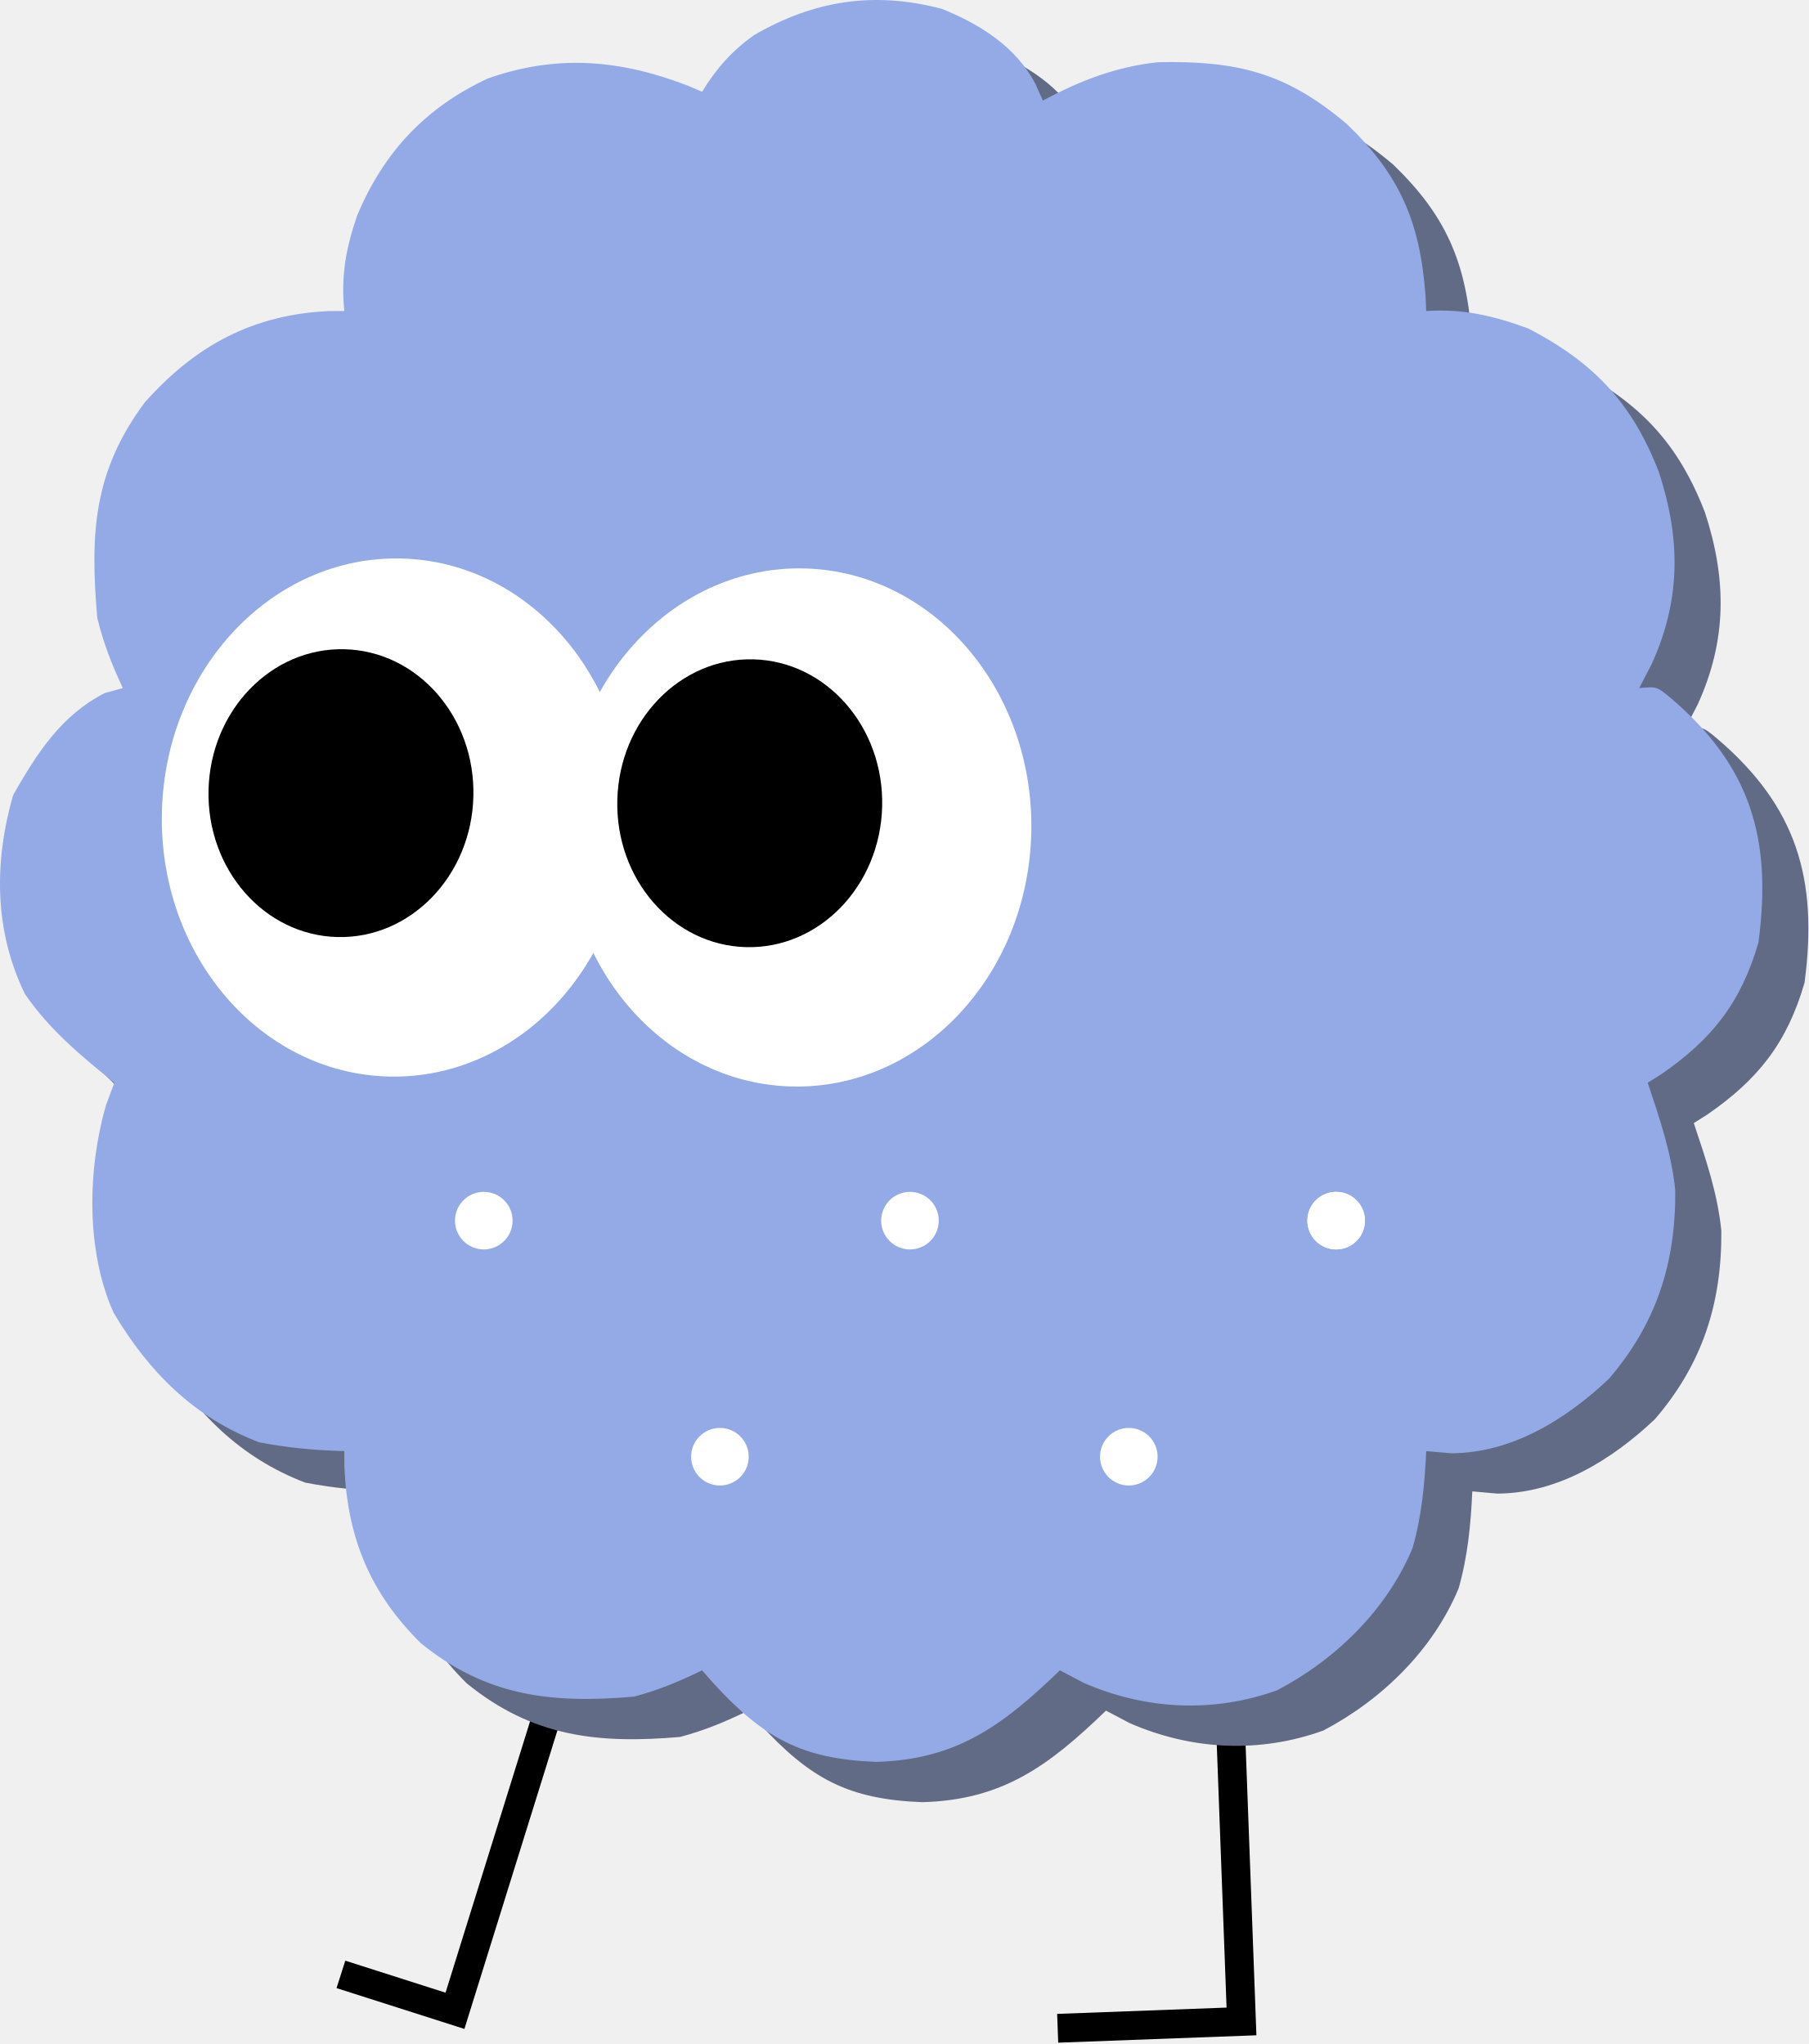
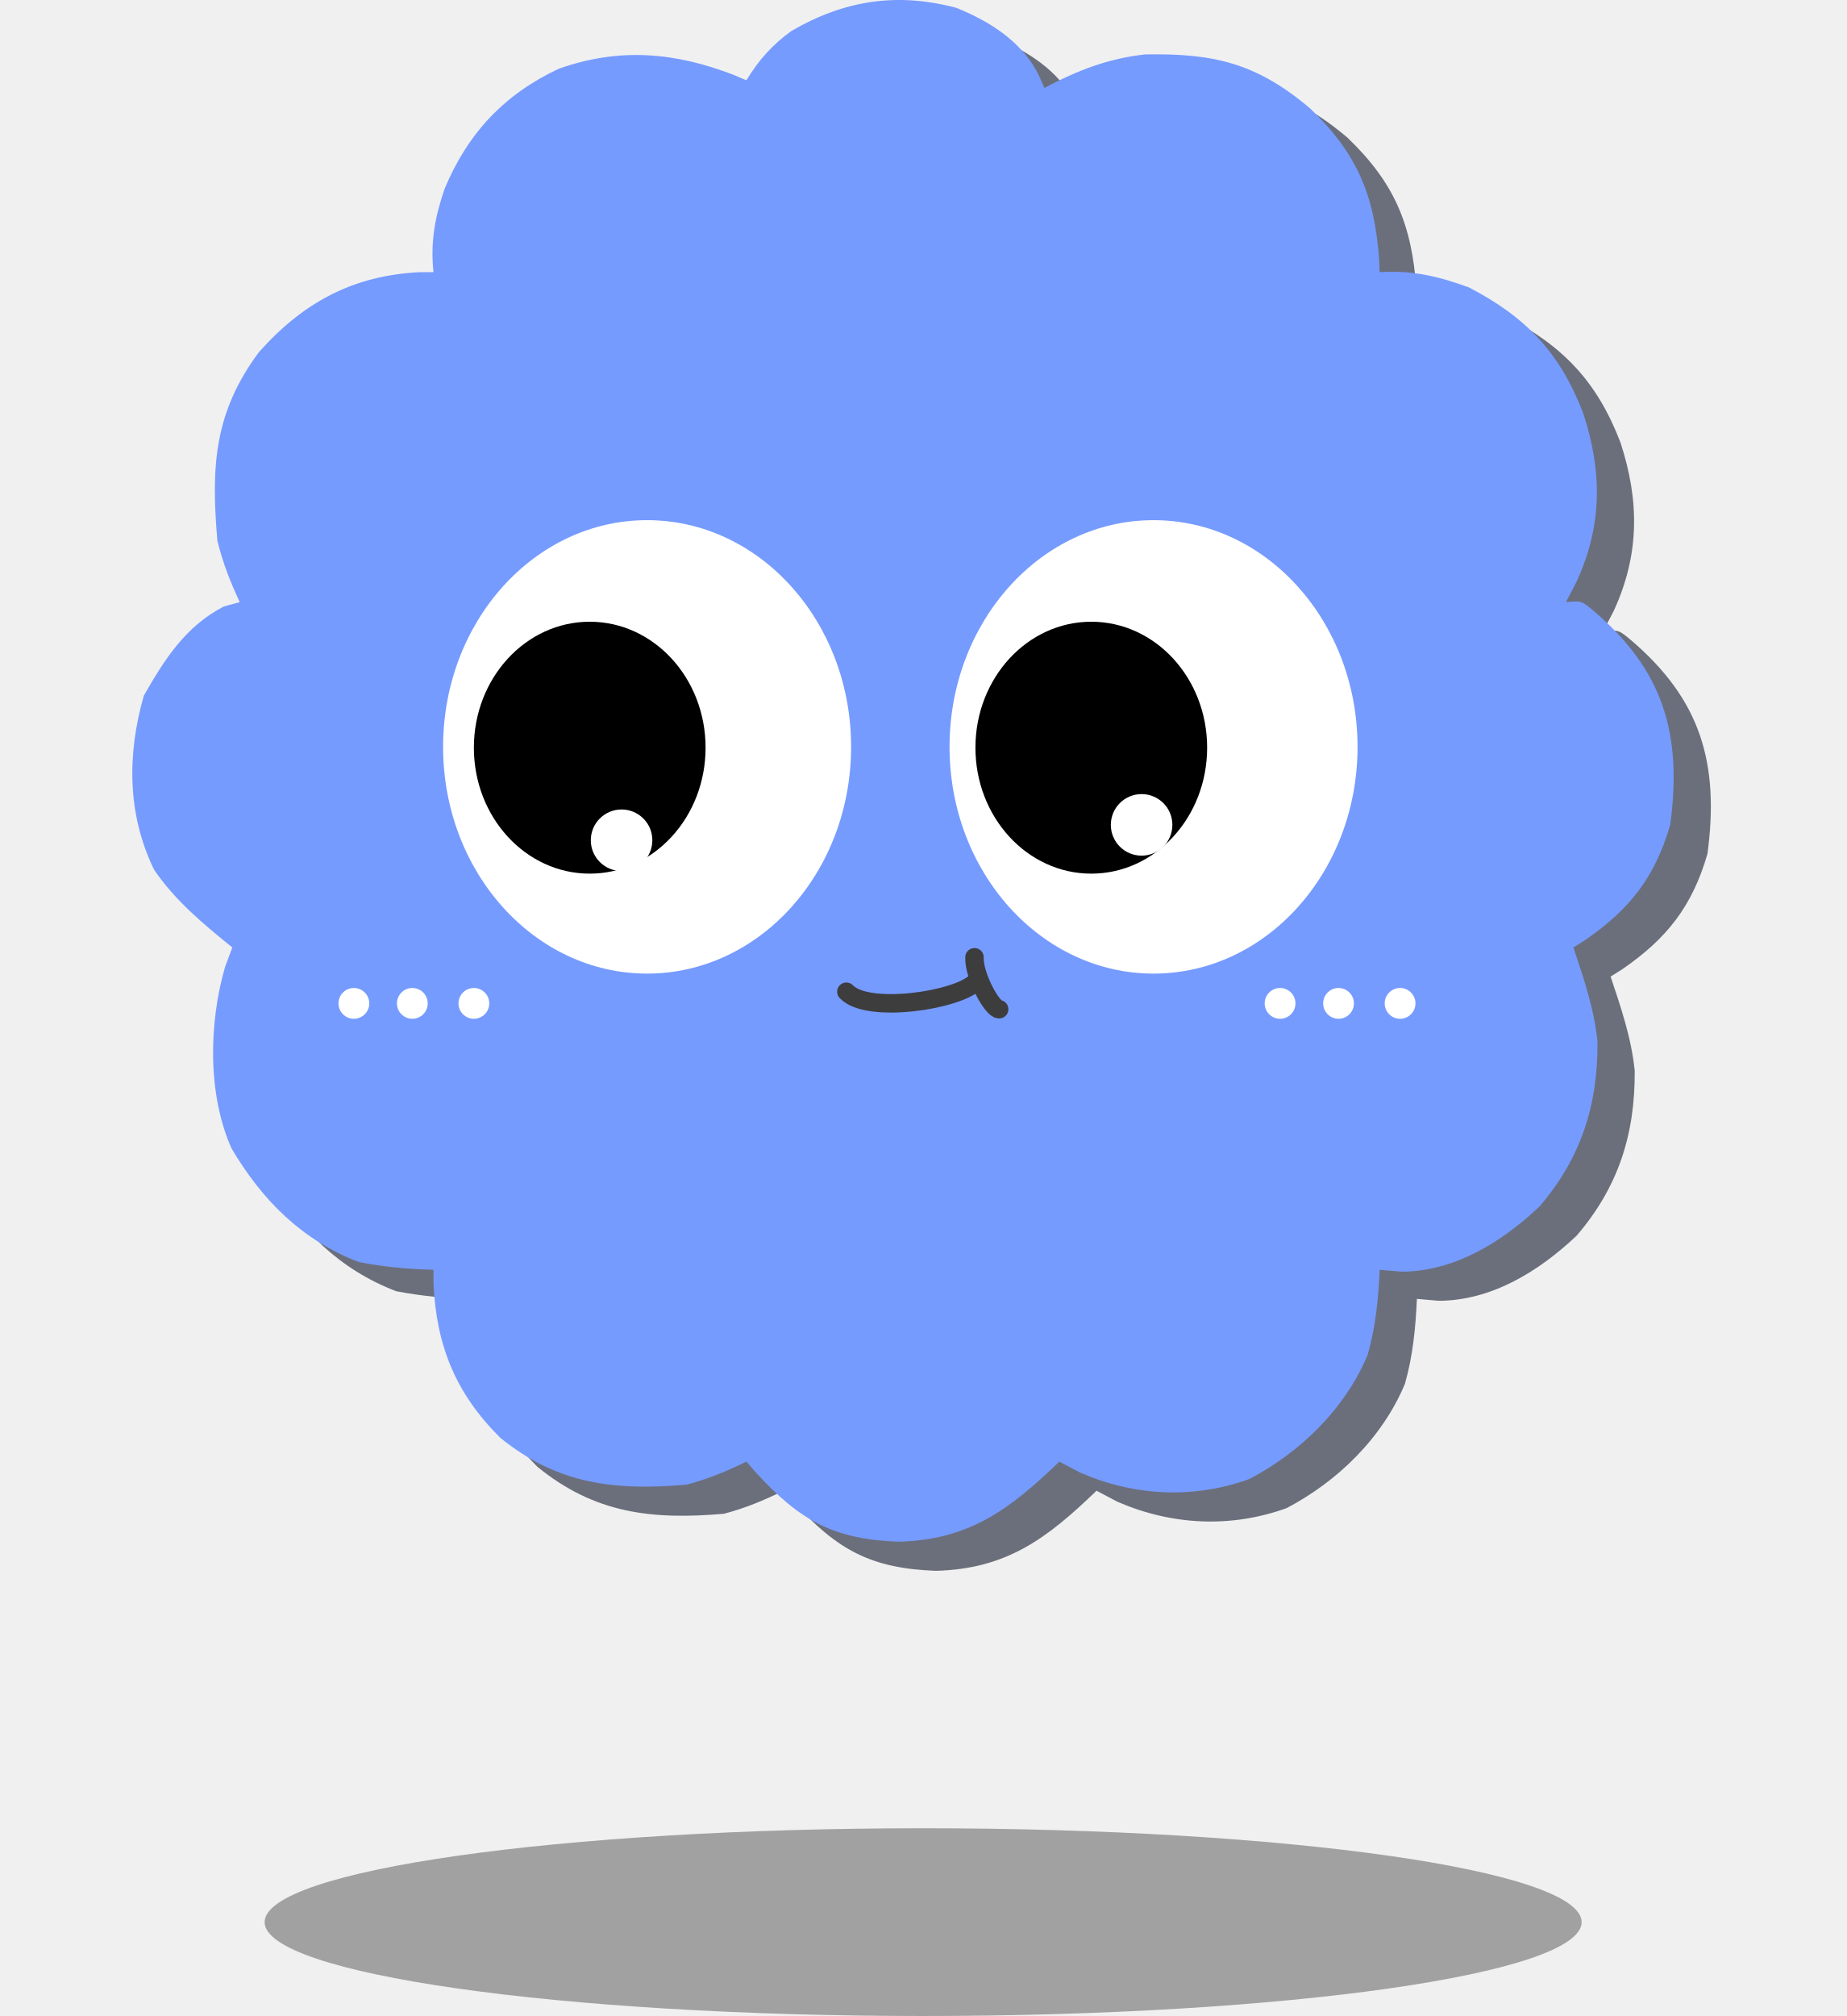
- <svg xmlns="http://www.w3.org/2000/svg" width="314" height="355" viewBox="0 0 314 355" fill="none">
-   <path fill-rule="evenodd" clip-rule="evenodd" d="M77.361 346.087L59.955 340.528L58.435 345.292L80.638 352.383L113.656 246.369L108.882 244.883L77.361 346.087Z" fill="black" />
-   <path fill-rule="evenodd" clip-rule="evenodd" d="M212.974 348.676L183.557 349.771L183.743 354.768L218.156 353.487L214.715 261.051L209.718 261.237L212.974 348.676Z" fill="black" />
-   <path d="M298.246 128.361C295.704 126.227 295.705 126.226 292.619 126.509C293.321 125.158 294.023 123.808 294.746 122.416C299.882 111.205 299.838 100.611 296.039 89.002C291.391 76.928 284.66 69.918 273.391 64.061C267.28 61.821 262.123 60.609 255.641 61.014C255.603 60.166 255.565 59.318 255.526 58.444C254.598 45.584 251.075 37.406 241.866 28.552C231.246 19.546 222.75 17.545 209.098 17.801C201.736 18.597 195.62 20.981 189.078 24.458C188.446 23.047 188.446 23.048 187.801 21.609C184.428 15.103 178.101 11.182 171.535 8.536C159.778 5.443 149.373 7.045 138.891 13.118C135.064 15.87 132.392 18.871 129.91 22.936C129.138 22.606 128.367 22.276 127.571 21.936C115.797 17.349 104.691 16.374 92.655 20.651C81.946 25.665 74.654 33.338 70.006 44.45C68.07 50.116 67.168 54.96 67.787 61.014C66.442 61.02 66.442 61.02 65.071 61.026C51.976 61.648 41.977 66.935 33.12 76.912C24.273 88.834 23.603 99.51 24.891 114.324C25.989 118.788 27.384 122.338 29.328 126.509C28.291 126.792 27.255 127.075 26.186 127.366C18.641 131.251 14.492 137.708 10.284 145.074C6.946 156.721 6.973 168.663 12.336 179.648C16.548 185.806 22.129 190.431 27.85 195.051C27.132 196.989 27.131 196.989 26.399 198.966C23.186 210.095 22.903 224.217 27.705 234.956C33.865 245.363 41.794 253.221 52.995 257.5C57.934 258.452 62.766 258.906 67.787 259.024C67.79 259.947 67.795 260.87 67.799 261.821C68.353 274.188 72.305 283.704 81.047 292.366C92.464 301.663 103.824 302.902 118.078 301.672C122.377 300.53 125.874 299.058 129.91 297.102C130.538 297.819 131.167 298.536 131.813 299.275C140.652 308.936 147.271 312.511 160.143 313C174.104 312.621 182.103 306.691 192.035 297.102C193.408 297.825 194.782 298.547 196.196 299.292C207.005 303.982 218.69 304.545 229.772 300.559C239.844 295.267 248.767 286.661 253.266 275.873C254.845 270.336 255.382 264.773 255.641 259.024C257.075 259.15 258.507 259.276 259.985 259.405C270.44 259.362 279.794 253.612 287.338 246.493C295.562 236.93 298.977 226.433 298.883 213.74C298.234 207.266 296.147 201.181 294.098 195.051C294.866 194.568 295.636 194.085 296.428 193.587C305.2 187.543 310.289 181.18 313.328 170.681C315.746 152.529 311.855 140.021 298.246 128.361Z" fill="#626B86" />
-   <path d="M290.246 121.361C287.704 119.227 287.705 119.226 284.619 119.509C285.321 118.158 286.023 116.808 286.746 115.416C291.882 104.205 291.838 93.611 288.039 82.002C283.391 69.928 276.66 62.918 265.391 57.061C259.28 54.821 254.123 53.609 247.641 54.014C247.603 53.166 247.565 52.318 247.526 51.444C246.598 38.584 243.075 30.406 233.866 21.552C223.246 12.546 214.75 10.545 201.098 10.801C193.736 11.597 187.62 13.981 181.078 17.458C180.446 16.047 180.446 16.048 179.801 14.609C176.428 8.103 170.101 4.182 163.535 1.536C151.778 -1.557 141.373 0.045 130.891 6.118C127.064 8.87 124.392 11.871 121.91 15.936C121.138 15.606 120.367 15.276 119.571 14.936C107.797 10.349 96.691 9.374 84.655 13.651C73.946 18.665 66.654 26.338 62.006 37.45C60.07 43.116 59.168 47.96 59.787 54.014C58.442 54.02 58.442 54.02 57.071 54.026C43.976 54.648 33.977 59.935 25.119 69.912C16.273 81.834 15.603 92.51 16.891 107.324C17.989 111.788 19.384 115.338 21.328 119.509C20.291 119.792 19.255 120.075 18.186 120.366C10.641 124.251 6.492 130.708 2.284 138.074C-1.054 149.721 -1.027 161.663 4.336 172.648C8.548 178.806 14.129 183.431 19.85 188.051C19.132 189.989 19.131 189.989 18.399 191.966C15.186 203.095 14.903 217.217 19.705 227.956C25.865 238.363 33.794 246.221 44.995 250.5C49.934 251.452 54.766 251.906 59.787 252.024C59.791 252.947 59.795 253.87 59.799 254.821C60.353 267.188 64.305 276.704 73.047 285.366C84.464 294.663 95.825 295.902 110.078 294.672C114.377 293.53 117.874 292.058 121.91 290.102C122.538 290.819 123.167 291.536 123.813 292.275C132.652 301.936 139.271 305.511 152.143 306C166.104 305.621 174.103 299.691 184.035 290.102C185.408 290.825 186.782 291.547 188.196 292.292C199.005 296.982 210.69 297.545 221.772 293.559C231.844 288.267 240.767 279.661 245.266 268.873C246.845 263.336 247.382 257.773 247.641 252.024C249.075 252.15 250.507 252.276 251.985 252.405C262.44 252.362 271.794 246.612 279.338 239.493C287.562 229.93 290.977 219.433 290.883 206.74C290.234 200.266 288.147 194.181 286.098 188.051C286.866 187.568 287.636 187.085 288.428 186.587C297.2 180.543 302.289 174.18 305.328 163.681C307.746 145.529 303.855 133.021 290.246 121.361Z" fill="#93AAE7" />
-   <path d="M84.001 217C86.762 217 89.001 214.761 89.001 212C89.001 209.239 86.762 207 84.001 207C81.24 207 79.001 209.239 79.001 212C79.001 214.761 81.24 217 84.001 217Z" fill="white" />
-   <path d="M158.001 217C160.762 217 163.001 214.761 163.001 212C163.001 209.239 160.762 207 158.001 207C155.24 207 153.001 209.239 153.001 212C153.001 214.761 155.24 217 158.001 217Z" fill="white" />
-   <path d="M232.001 217C234.762 217 237.001 214.761 237.001 212C237.001 209.239 234.762 207 232.001 207C229.24 207 227.001 209.239 227.001 212C227.001 214.761 229.24 217 232.001 217Z" fill="white" />
-   <path d="M232.001 217C234.762 217 237.001 214.761 237.001 212C237.001 209.239 234.762 207 232.001 207C229.24 207 227.001 209.239 227.001 212C227.001 214.761 229.24 217 232.001 217Z" fill="white" />
-   <path d="M125.001 258C127.762 258 130.001 255.761 130.001 253C130.001 250.239 127.762 248 125.001 248C122.24 248 120.001 250.239 120.001 253C120.001 255.761 122.24 258 125.001 258Z" fill="white" />
-   <path d="M196.001 258C198.762 258 201.001 255.761 201.001 253C201.001 250.239 198.762 248 196.001 248C193.24 248 191.001 250.239 191.001 253C191.001 255.761 193.24 258 196.001 258Z" fill="white" />
-   <path d="M67.489 186.973C89.849 187.525 108.474 167.832 109.088 142.987C109.701 118.142 92.072 97.553 69.711 97C47.351 96.448 28.726 116.141 28.112 140.986C27.498 165.832 45.128 186.42 67.489 186.973Z" fill="white" />
-   <path d="M137.466 188.699C159.827 189.252 178.451 169.559 179.065 144.713C179.679 119.868 162.05 99.279 139.689 98.727C117.328 98.174 98.704 117.868 98.09 142.713C97.476 167.558 115.105 188.147 137.466 188.699Z" fill="white" />
-   <path d="M58.584 162.744C71.283 163.058 81.854 152.123 82.195 138.32C82.536 124.517 72.518 113.073 59.819 112.759C47.12 112.446 36.55 123.381 36.209 137.184C35.868 150.987 45.886 162.43 58.584 162.744Z" fill="black" />
-   <path d="M129.562 164.498C142.26 164.812 152.831 153.877 153.172 140.074C153.513 126.271 143.495 114.827 130.797 114.513C118.098 114.2 107.527 125.135 107.186 138.938C106.845 152.741 116.863 164.184 129.562 164.498Z" fill="black" />
+ <svg xmlns="http://www.w3.org/2000/svg" width="600" height="655" viewBox="0 0 600 655" fill="none">
+   <path d="M530.211 208.121C526.05 204.627 526.051 204.626 521 205.09C522.148 202.878 523.298 200.669 524.482 198.39C532.888 180.038 532.816 162.696 526.598 143.693C518.989 123.929 507.97 112.454 489.524 102.866C479.521 99.2 471.079 97.216 460.468 97.878C460.406 96.49 460.344 95.101 460.28 93.671C458.76 72.621 452.995 59.233 437.919 44.74C420.536 29.997 406.628 26.723 384.28 27.142C372.229 28.444 362.219 32.347 351.51 38.039C350.475 35.73 350.475 35.73 349.419 33.374C343.897 22.725 333.541 16.307 322.793 11.976C303.548 6.913 286.514 9.535 269.356 19.476C263.091 23.98 258.718 28.893 254.655 35.547C253.392 35.007 252.128 34.466 250.825 33.91C231.552 26.402 213.372 24.805 193.67 31.806C176.14 40.014 164.204 52.574 156.596 70.763C153.427 80.038 151.951 87.969 152.964 97.878C150.762 97.888 150.761 97.888 148.517 97.897C127.081 98.916 110.715 107.571 96.215 123.903C81.734 143.418 80.637 160.895 82.745 185.144C84.543 192.452 86.827 198.262 90.009 205.09C88.312 205.553 86.615 206.017 84.865 206.493C72.514 212.853 65.722 223.421 58.834 235.479C53.37 254.546 53.415 274.093 62.194 292.074C69.089 302.155 78.224 309.726 87.589 317.289C86.413 320.461 86.412 320.461 85.213 323.697C79.954 341.915 79.492 365.032 87.352 382.611C97.436 399.647 110.413 412.51 128.749 419.514C136.835 421.072 144.745 421.815 152.964 422.008C152.969 423.519 152.977 425.029 152.983 426.586C153.89 446.83 160.359 462.409 174.669 476.588C193.358 491.806 211.954 493.834 235.287 491.821C242.324 489.951 248.049 487.541 254.655 484.339C255.683 485.513 256.712 486.686 257.77 487.896C272.238 503.711 283.073 509.564 304.144 510.364C326.997 509.744 340.092 500.036 356.35 484.339C358.598 485.523 360.845 486.705 363.16 487.925C380.854 495.602 399.982 496.523 418.122 489.998C434.61 481.336 449.216 467.249 456.581 449.59C459.165 440.526 460.045 431.419 460.468 422.008C462.815 422.214 465.161 422.42 467.579 422.631C484.694 422.561 500.005 413.15 512.355 401.497C525.816 385.843 531.407 368.658 531.253 347.88C530.19 337.283 526.775 327.323 523.42 317.289C524.678 316.498 525.938 315.708 527.234 314.892C541.594 304.999 549.924 294.582 554.899 277.396C558.856 247.683 552.488 227.207 530.211 208.121Z" fill="#6B6F7C" />
+   <path d="M518.115 198.66C513.954 195.166 513.955 195.166 508.904 195.629C510.053 193.417 511.202 191.208 512.386 188.929C520.792 170.577 520.721 153.235 514.502 134.232C506.894 114.468 495.875 102.993 477.428 93.405C467.425 89.739 458.983 87.755 448.373 88.417C448.31 87.029 448.248 85.641 448.184 84.21C446.665 63.16 440.899 49.772 425.823 35.279C408.44 20.537 394.532 17.262 372.185 17.681C360.134 18.983 350.123 22.886 339.414 28.578C338.379 26.269 338.379 26.269 337.323 23.913C331.802 13.264 321.445 6.846 310.697 2.515C291.452 -2.548 274.419 0.074 257.26 10.015C250.996 14.519 246.623 19.432 242.56 26.086C241.296 25.546 240.033 25.005 238.73 24.449C219.456 16.941 201.276 15.344 181.574 22.345C164.044 30.552 152.109 43.113 144.5 61.302C141.331 70.578 139.855 78.508 140.868 88.417C138.667 88.427 138.665 88.427 136.421 88.437C114.985 89.455 98.619 98.11 84.119 114.442C69.639 133.957 68.541 151.434 70.649 175.683C72.447 182.991 74.731 188.801 77.913 195.629C76.216 196.092 74.519 196.556 72.769 197.032C60.419 203.392 53.626 213.96 46.738 226.018C41.274 245.085 41.319 264.632 50.098 282.613C56.993 292.694 66.128 300.265 75.493 307.828C74.318 311 74.316 311 73.118 314.236C67.858 332.454 67.396 355.571 75.257 373.15C85.34 390.186 98.318 403.049 116.653 410.053C124.74 411.611 132.649 412.354 140.868 412.547C140.873 414.058 140.881 415.568 140.887 417.125C141.794 437.369 148.264 452.948 162.574 467.127C181.263 482.346 199.859 484.373 223.192 482.36C230.229 480.49 235.953 478.08 242.56 474.878C243.588 476.052 244.616 477.226 245.674 478.435C260.143 494.25 270.978 500.103 292.048 500.903C314.902 500.283 327.996 490.575 344.254 474.878C346.502 476.062 348.75 477.244 351.064 478.464C368.758 486.141 387.886 487.062 406.026 480.537C422.514 471.875 437.12 457.788 444.485 440.129C447.069 431.065 447.949 421.958 448.373 412.547C450.72 412.753 453.065 412.959 455.483 413.17C472.598 413.1 487.909 403.689 500.259 392.036C513.72 376.382 519.312 359.197 519.157 338.42C518.095 327.822 514.679 317.862 511.324 307.828C512.582 307.037 513.843 306.247 515.139 305.431C529.498 295.538 537.828 285.122 542.803 267.935C546.761 238.222 540.392 217.746 518.115 198.66Z" fill="#769BFF" />
+   <path d="M210.296 316.324C246.91 316.324 276.592 283.345 276.592 242.662C276.592 201.98 246.91 169 210.296 169C173.682 169 144 201.98 144 242.662C144 283.345 173.682 316.324 210.296 316.324Z" fill="white" />
+   <path d="M374.882 316.324C411.496 316.324 441.178 283.345 441.178 242.662C441.178 201.98 411.496 169 374.882 169C338.268 169 308.586 201.98 308.586 242.662C308.586 283.345 338.268 316.324 374.882 316.324Z" fill="white" />
+   <path d="M191.65 283.847C212.443 283.847 229.299 265.525 229.299 242.923C229.299 220.322 212.443 202 191.65 202C170.856 202 154 220.322 154 242.923C154 265.525 170.856 283.847 191.65 283.847Z" fill="black" />
+   <path d="M354.65 283.847C375.443 283.847 392.299 265.525 392.299 242.923C392.299 220.322 375.443 202 354.65 202C333.856 202 317 220.322 317 242.923C317 265.525 333.856 283.847 354.65 283.847Z" fill="black" />
+   <path d="M416 331C418.761 331 421 328.761 421 326C421 323.239 418.761 321 416 321C413.239 321 411 323.239 411 326C411 328.761 413.239 331 416 331Z" fill="white" />
+   <path d="M435 331C437.761 331 440 328.761 440 326C440 323.239 437.761 321 435 321C432.239 321 430 323.239 430 326C430 328.761 432.239 331 435 331Z" fill="white" />
+   <path d="M455 331C457.761 331 460 328.761 460 326C460 323.239 457.761 321 455 321C452.239 321 450 323.239 450 326C450 328.761 452.239 331 455 331Z" fill="white" />
+   <path d="M115 331C117.761 331 120 328.761 120 326C120 323.239 117.761 321 115 321C112.239 321 110 323.239 110 326C110 328.761 112.239 331 115 331Z" fill="white" />
+   <path d="M134 331C136.761 331 139 328.761 139 326C139 323.239 136.761 321 134 321C131.239 321 129 323.239 129 326C129 328.761 131.239 331 134 331Z" fill="white" />
+   <path d="M154 331C156.761 331 159 328.761 159 326C159 323.239 156.761 321 154 321C151.239 321 149 323.239 149 326C149 328.761 151.239 331 154 331Z" fill="white" />
+   <ellipse cx="300" cy="624.5" rx="214" ry="30.5" fill="#A1A1A1" />
+   <circle cx="371" cy="268" r="10" fill="white" />
+   <circle cx="202" cy="273" r="10" fill="white" />
+   <path d="M317.101 319.028C311.179 325.068 281.847 329.471 275.057 322.213" stroke="#3D3D3D" stroke-width="6" stroke-linecap="round" />
+   <path d="M324.705 327.899C322.468 327.904 316.446 317.058 316.694 311.021" stroke="#3D3D3D" stroke-width="6" stroke-linecap="round" />
</svg>
